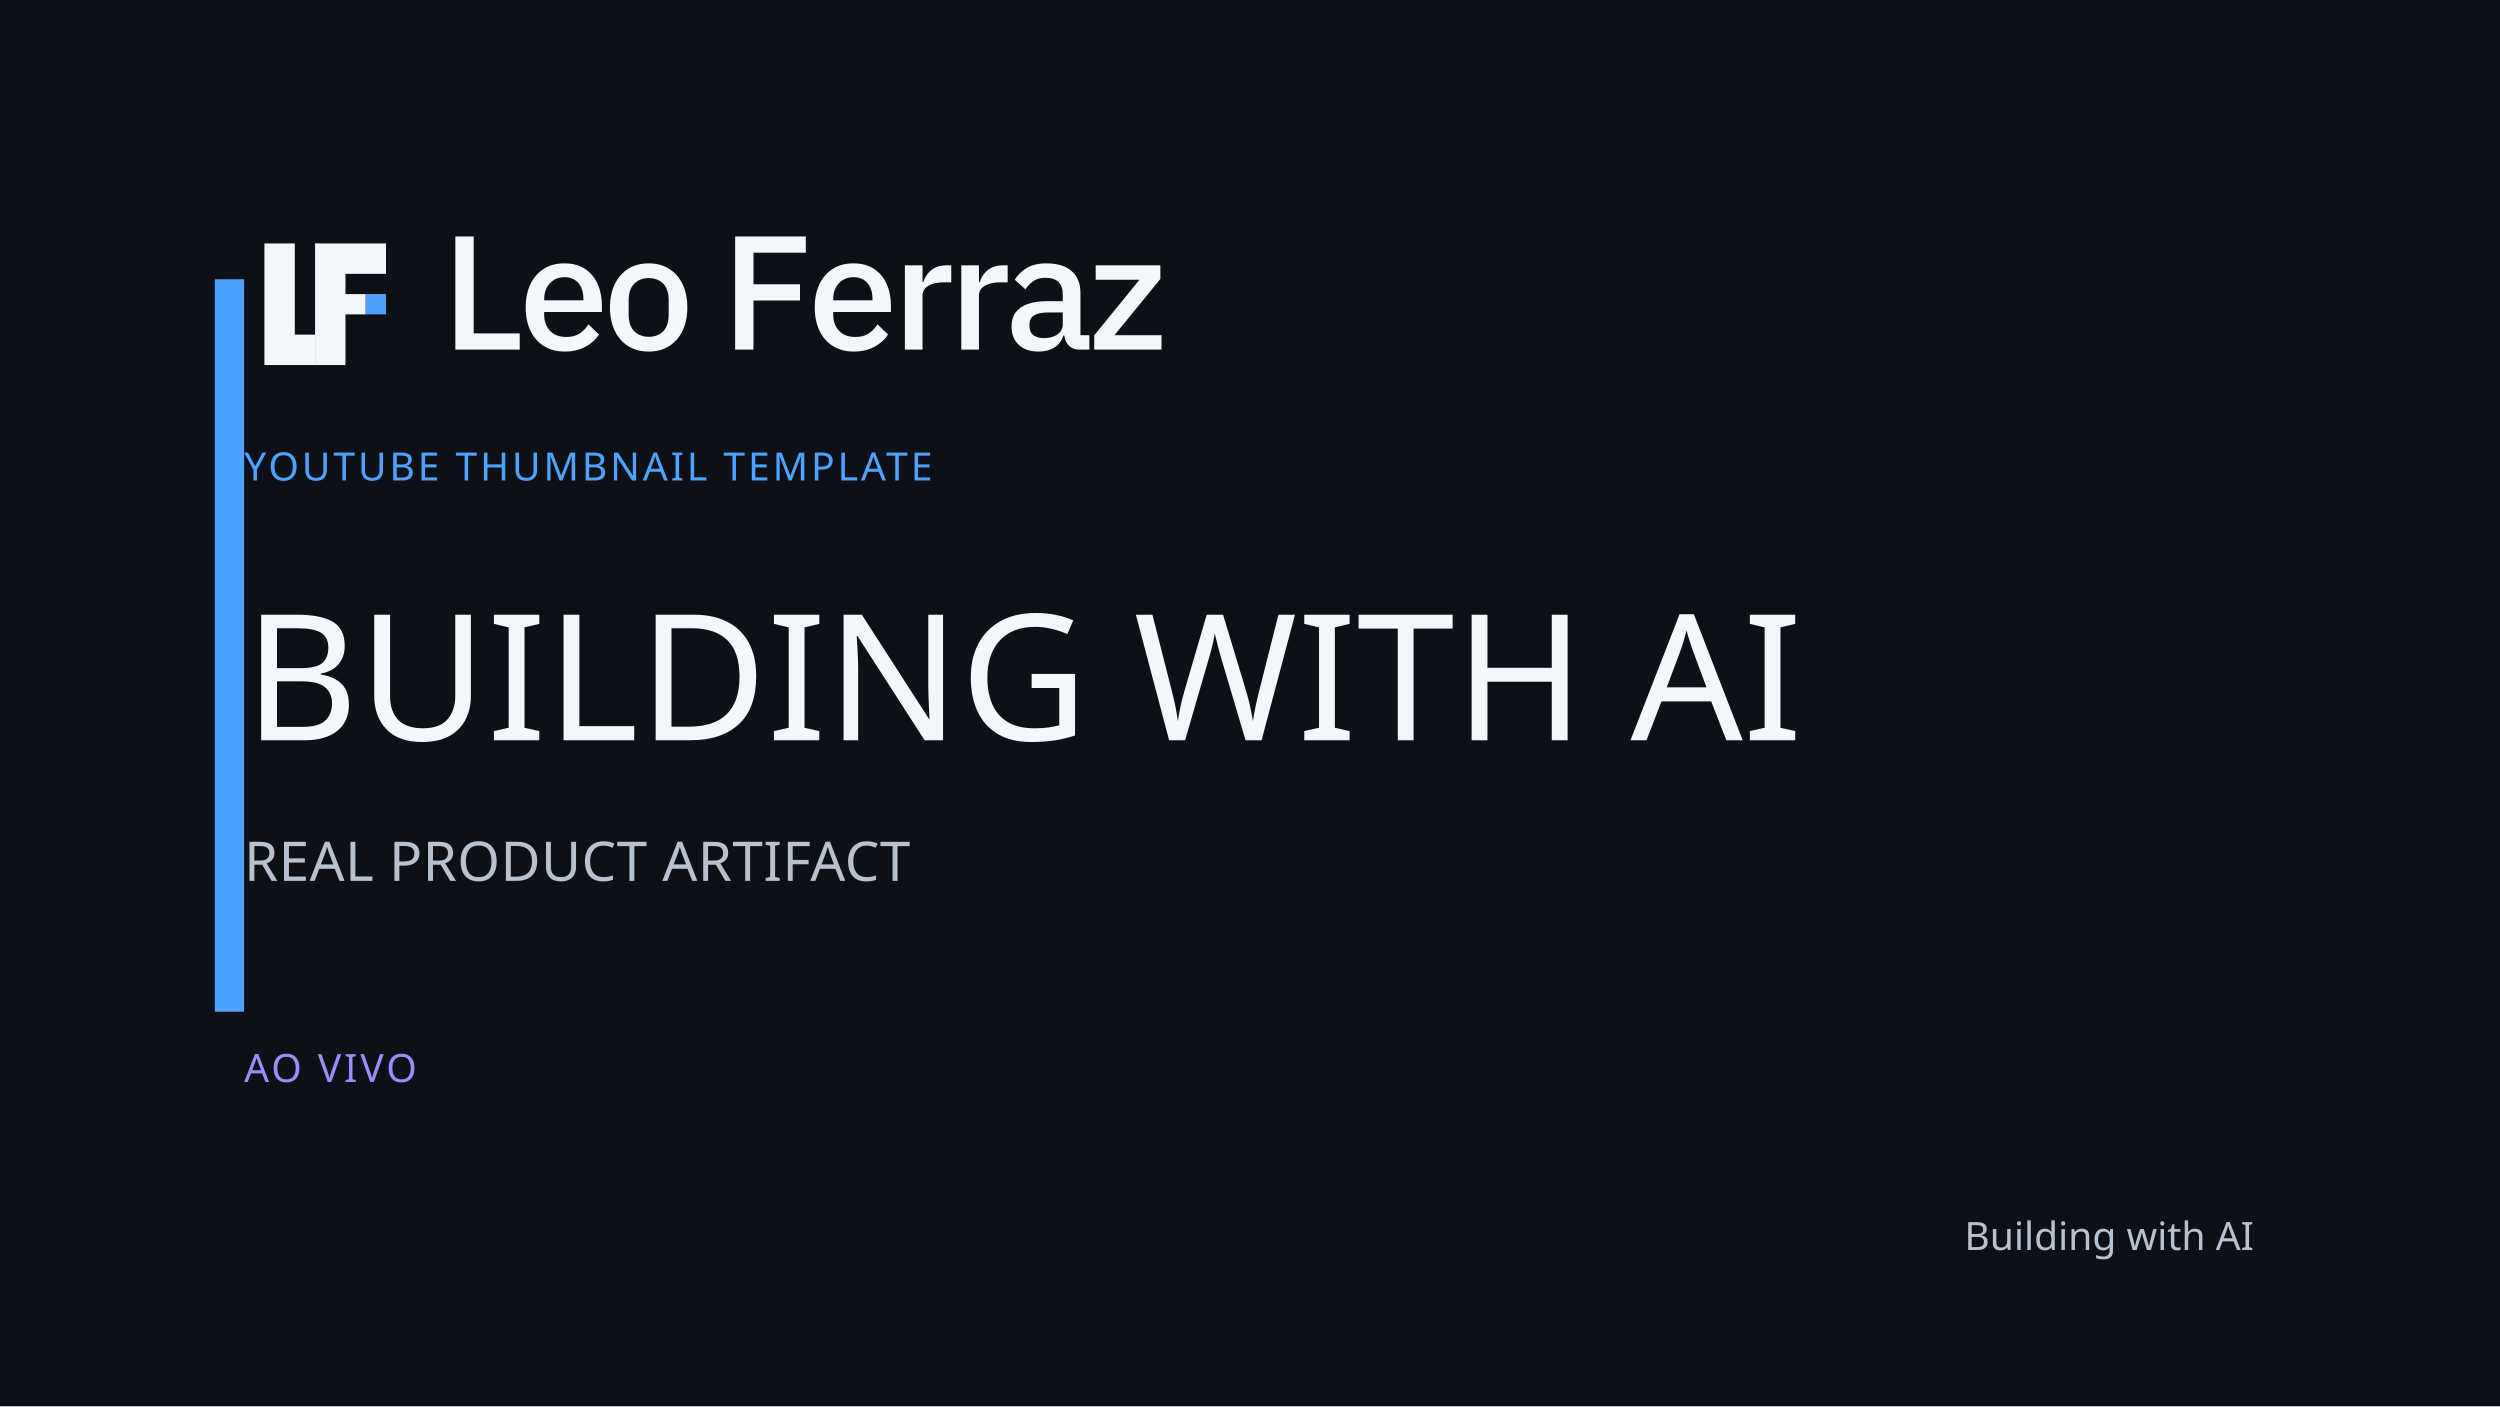
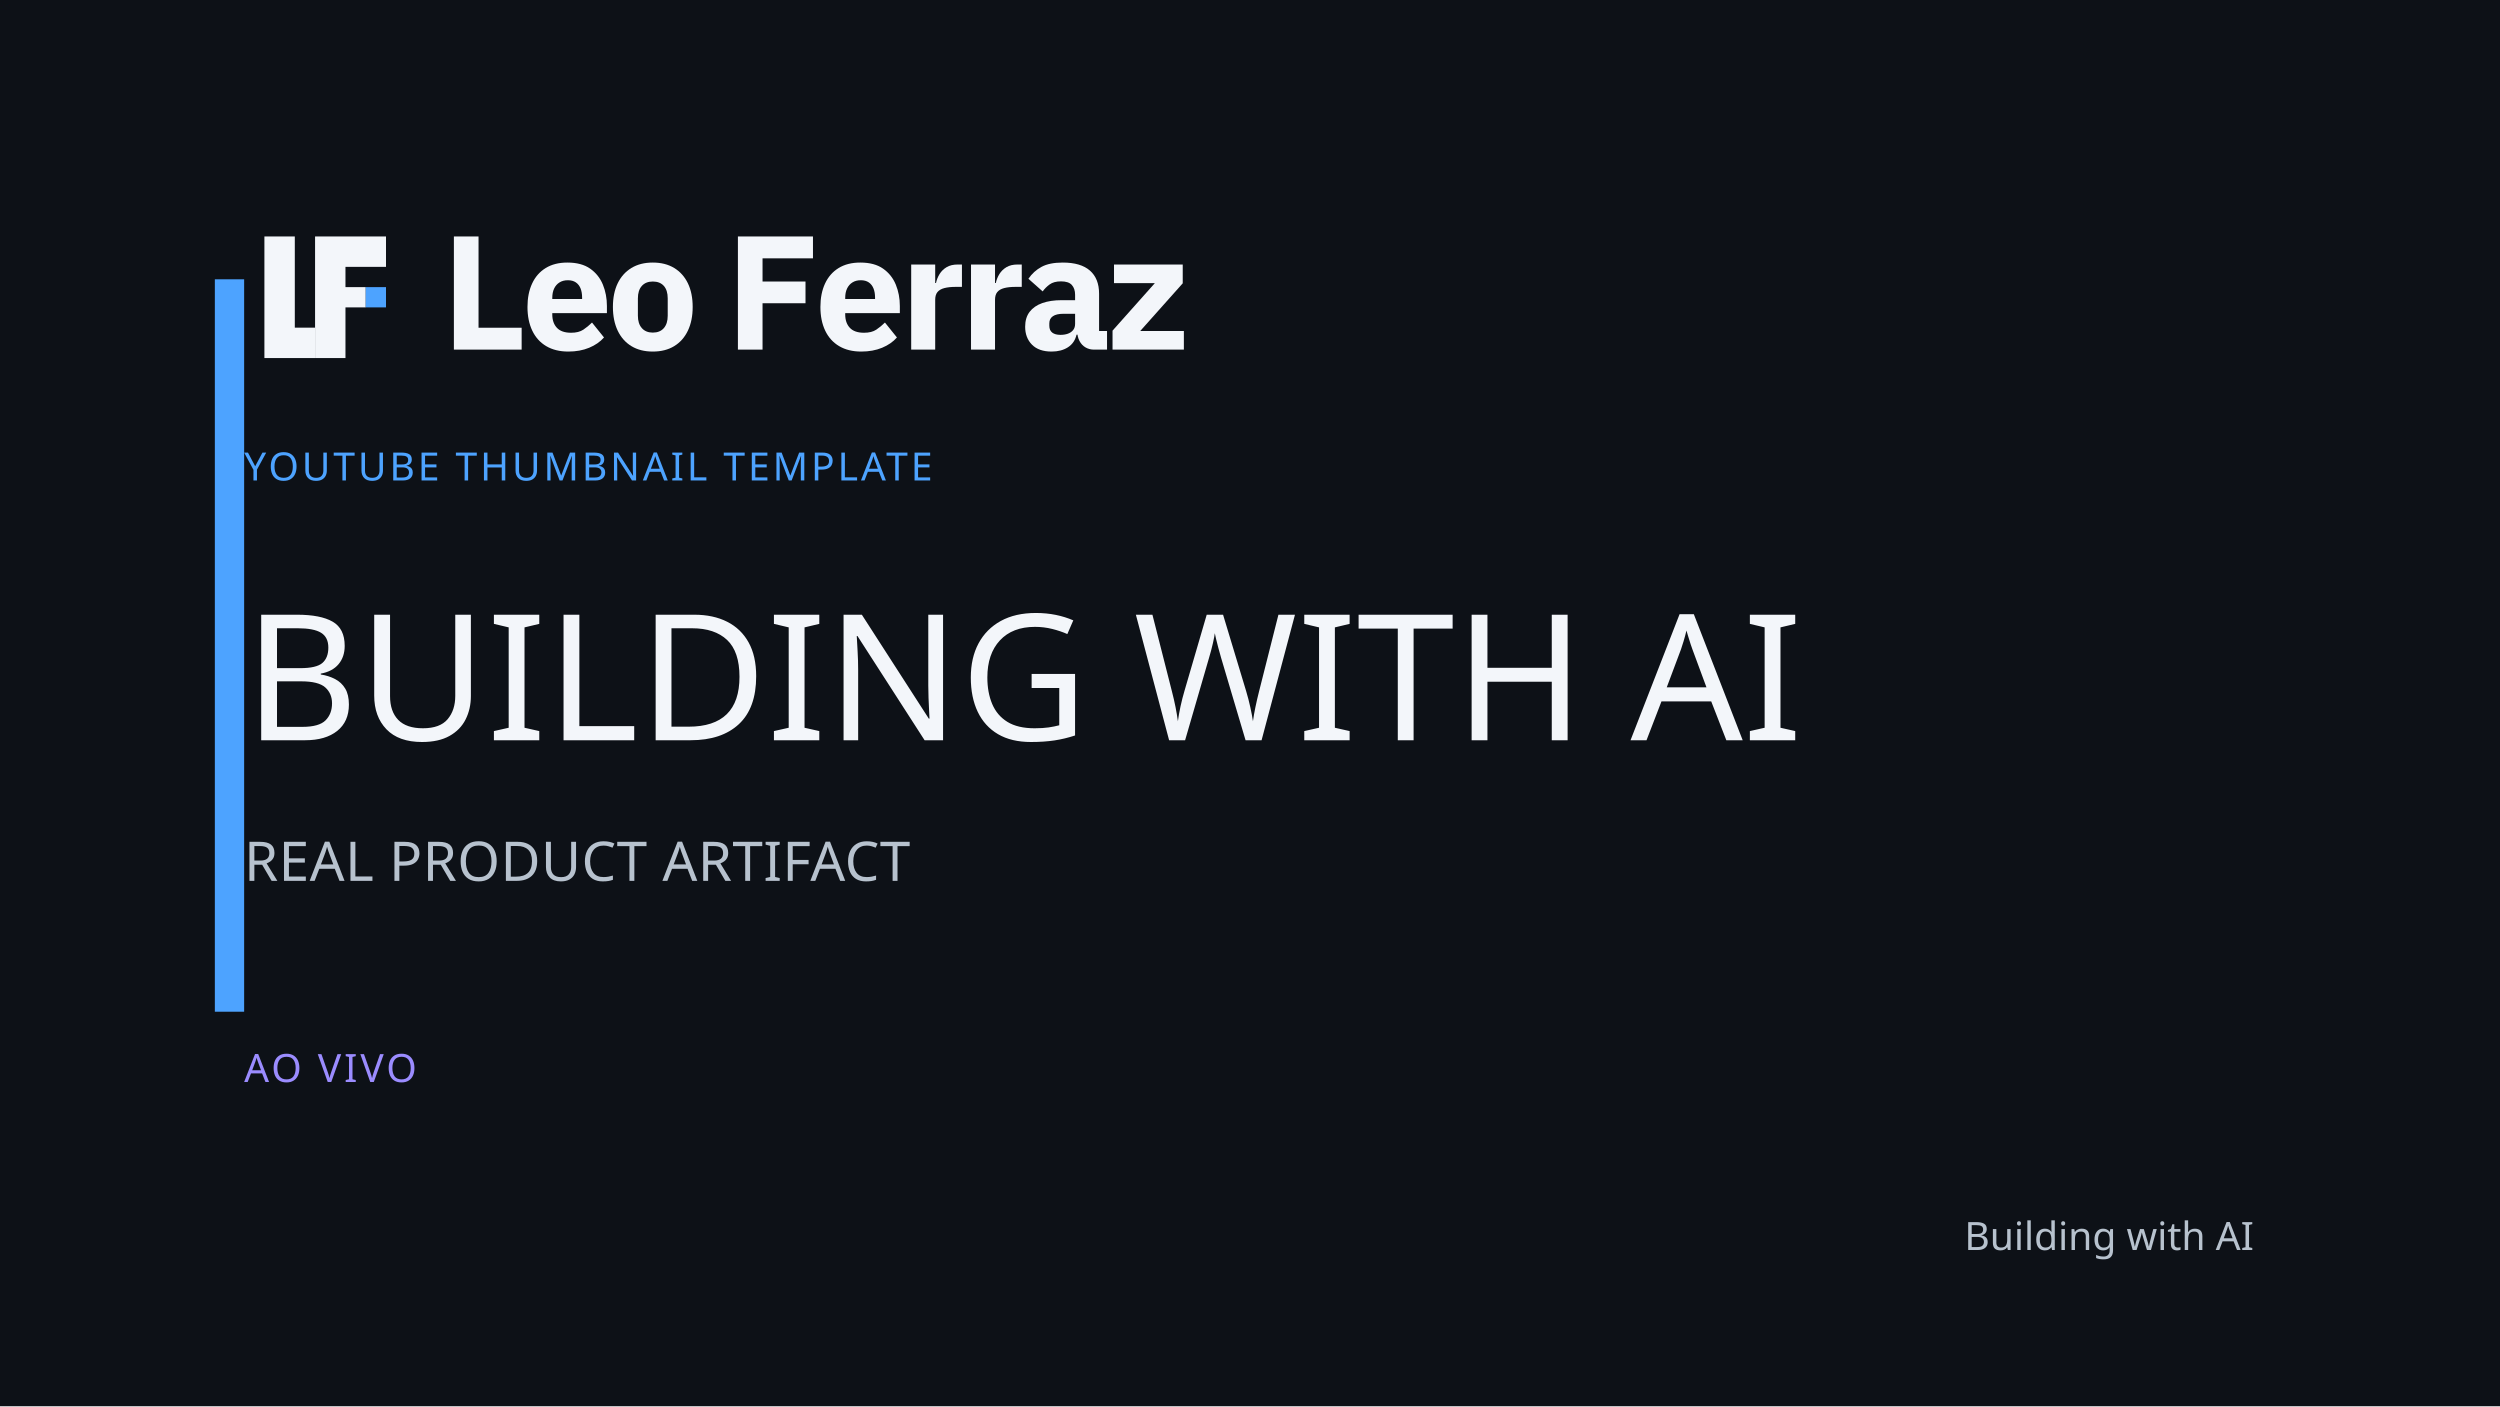
<svg xmlns="http://www.w3.org/2000/svg" viewBox="0 0 1280 720" width="1280" height="720" role="img" aria-labelledby="title">
  <rect width="1280" height="720" fill="#0D1117" />
  <rect x="110" y="143" width="15" height="375" fill="#4DA3FF" />
-   <g data-mark="constructed-lf" transform="translate(125 114.26) scale(1.297)">
+   <g data-mark="constructed-lf" transform="translate(125 110.691) scale(1.297)">
    <path d="M8 8H20V44H28V56H8Z" fill="#F3F6FA" />
    <path d="M28 8H56V20H40V28H48V36H40V56H28Z" fill="#F3F6FA" />
    <rect x="48" y="28" width="8" height="8" fill="#4DA3FF" />
  </g>
-   <path d="M266.09 179L233.14 179L233.14 121.07L242.52 121.07L242.52 170.7L266.09 170.7Z" fill="#F3F6FA" />
-   <path d="M289.16 180Q283.02 180 278.54 177.22Q274.06 174.44 271.61 169.37Q269.16 164.31 269.16 157.42Q269.16 150.53 271.57 145.51Q273.97 140.49 278.37 137.67Q282.77 134.84 288.91 134.84Q295.31 134.84 299.58 137.71Q303.85 140.57 306.01 145.47Q308.17 150.37 308.17 156.34L308.17 159.74L278.62 159.74L278.62 161.16Q278.62 166.14 281.57 169.33Q284.52 172.53 289.99 172.53Q293.98 172.53 296.72 170.78Q299.46 169.04 301.28 166.05L306.68 171.28Q304.19 175.18 299.66 177.59Q295.14 180 289.16 180ZM289.08 141.9Q285.93 141.9 283.56 143.35Q281.2 144.8 279.91 147.34Q278.62 149.87 278.62 153.19L278.62 153.77L298.71 153.77L298.71 152.94Q298.71 149.62 297.55 147.13Q296.38 144.64 294.23 143.27Q292.07 141.9 289.08 141.9Z" fill="#F3F6FA" />
-   <path d="M332.16 180Q326.1 180 321.66 177.22Q317.22 174.44 314.77 169.37Q312.32 164.31 312.32 157.42Q312.32 150.53 314.77 145.47Q317.22 140.41 321.66 137.62Q326.1 134.84 332.16 134.84Q338.13 134.84 342.57 137.62Q347.01 140.41 349.46 145.47Q351.91 150.53 351.91 157.42Q351.91 164.31 349.46 169.37Q347.01 174.44 342.57 177.22Q338.13 180 332.16 180ZM332.16 172.44Q336.81 172.44 339.59 169.58Q342.37 166.72 342.37 161.07L342.37 153.77Q342.37 148.12 339.59 145.26Q336.81 142.4 332.16 142.4Q327.59 142.4 324.73 145.26Q321.87 148.12 321.87 153.77L321.87 161.07Q321.87 166.72 324.73 169.58Q327.59 172.44 332.16 172.44Z" fill="#F3F6FA" />
-   <path d="M385.78 179L376.4 179L376.4 121.07L412.58 121.07L412.58 129.37L385.78 129.37L385.78 145.55L409.6 145.55L409.6 153.85L385.78 153.85Z" fill="#F3F6FA" />
-   <path d="M437.15 180Q431.01 180 426.53 177.22Q422.05 174.44 419.6 169.37Q417.15 164.31 417.15 157.42Q417.15 150.53 419.56 145.51Q421.96 140.49 426.36 137.67Q430.76 134.84 436.9 134.84Q443.29 134.84 447.57 137.71Q451.84 140.57 454 145.47Q456.16 150.37 456.16 156.34L456.16 159.74L426.61 159.74L426.61 161.16Q426.61 166.14 429.56 169.33Q432.5 172.53 437.98 172.53Q441.97 172.53 444.7 170.78Q447.44 169.04 449.27 166.05L454.67 171.28Q452.17 175.18 447.65 177.59Q443.13 180 437.15 180ZM437.07 141.9Q433.92 141.9 431.55 143.35Q429.18 144.8 427.9 147.34Q426.61 149.87 426.61 153.19L426.61 153.77L446.7 153.77L446.7 152.94Q446.7 149.62 445.54 147.13Q444.37 144.64 442.22 143.27Q440.06 141.9 437.07 141.9Z" fill="#F3F6FA" />
-   <path d="M472.34 179L463.3 179L463.3 135.84L472.34 135.84L472.34 144.39L472.76 144.39Q473.42 142.23 474.88 140.28Q476.33 138.33 478.73 137.09Q481.14 135.84 484.63 135.84L487.04 135.84L487.04 144.56L483.47 144.56Q479.9 144.56 477.41 145.39Q474.92 146.22 473.63 147.71Q472.34 149.2 472.34 151.44Z" fill="#F3F6FA" />
-   <path d="M501.23 179L492.18 179L492.18 135.84L501.23 135.84L501.23 144.39L501.64 144.39Q502.31 142.23 503.76 140.28Q505.21 138.33 507.62 137.09Q510.03 135.84 513.51 135.84L515.92 135.84L515.92 144.56L512.35 144.56Q508.78 144.56 506.29 145.39Q503.8 146.22 502.51 147.71Q501.23 149.2 501.23 151.44Z" fill="#F3F6FA" />
-   <path d="M557.75 179L552.69 179Q550.2 179 548.41 177.88Q546.63 176.76 545.72 174.68Q544.8 172.61 544.8 169.79L544.8 169.04L547.38 171.78L544.47 171.78Q543.23 175.76 539.91 177.88Q536.59 180 531.86 180Q525.22 180 521.56 176.51Q517.91 173.02 517.91 167.13Q517.91 162.82 520.03 159.95Q522.14 157.09 526.21 155.64Q530.28 154.18 536.34 154.18L544.14 154.18L544.14 150.53Q544.14 146.63 541.98 144.43Q539.82 142.23 535.26 142.23Q531.52 142.23 529.07 143.93Q526.63 145.63 524.97 148.12L519.57 143.23Q521.73 139.57 525.67 137.21Q529.61 134.84 535.84 134.84Q544.14 134.84 548.66 138.79Q553.19 142.73 553.19 149.95L553.19 171.61L557.75 171.61ZM544.14 159.99L536.5 159.99Q531.77 159.99 529.45 161.49Q527.12 162.98 527.12 165.8L527.12 167.3Q527.12 170.12 529.12 171.61Q531.11 173.11 534.43 173.11Q537.25 173.11 539.41 172.28Q541.57 171.45 542.85 169.87Q544.14 168.29 544.14 166.22Z" fill="#F3F6FA" />
-   <path d="M594.69 179L560.24 179L560.24 171.7L583.4 143.23L560.99 143.23L560.99 135.84L594.11 135.84L594.11 142.81L570.62 171.61L594.69 171.61Z" fill="#F3F6FA" />
+   <path d="M267.08 179L232.39 179L232.39 121.07L245.01 121.07L245.01 167.8L267.08 167.8Z" fill="#F3F6FA" />
+   <path d="M290.99 180Q284.35 180 279.66 177.22Q274.97 174.44 272.52 169.29Q270.07 164.14 270.07 157.17Q270.07 150.28 272.44 145.18Q274.8 140.07 279.37 137.25Q283.93 134.43 290.49 134.43Q297.71 134.43 302.15 137.54Q306.59 140.65 308.67 145.72Q310.74 150.78 310.74 156.67L310.74 160.32L282.77 160.32L282.77 160.99Q282.77 165.31 285.14 167.84Q287.5 170.37 292.4 170.37Q296.3 170.37 298.67 168.79Q301.03 167.21 303.11 165.14L309.25 172.78Q306.34 176.1 301.65 178.05Q296.97 180 290.99 180ZM290.74 143.48Q288.25 143.48 286.47 144.6Q284.68 145.72 283.73 147.71Q282.77 149.7 282.77 152.44L282.77 153.1L298.04 153.1L298.04 152.36Q298.04 149.7 297.26 147.71Q296.47 145.72 294.85 144.6Q293.23 143.48 290.74 143.48Z" fill="#F3F6FA" />
+   <path d="M334.23 180Q327.84 180 323.28 177.22Q318.71 174.44 316.26 169.29Q313.81 164.14 313.81 157.17Q313.81 150.12 316.26 145.05Q318.71 139.99 323.28 137.21Q327.84 134.43 334.23 134.43Q340.62 134.43 345.19 137.21Q349.75 139.99 352.2 145.05Q354.65 150.12 354.65 157.17Q354.65 164.14 352.2 169.29Q349.75 174.44 345.19 177.22Q340.62 180 334.23 180ZM334.23 170.29Q337.88 170.29 339.88 168Q341.87 165.72 341.87 161.65L341.87 152.77Q341.87 148.62 339.88 146.38Q337.88 144.14 334.23 144.14Q330.66 144.14 328.63 146.38Q326.6 148.62 326.6 152.77L326.6 161.65Q326.6 165.72 328.63 168Q330.66 170.29 334.23 170.29Z" fill="#F3F6FA" />
+   <path d="M390.42 179L377.81 179L377.81 121.07L416.24 121.07L416.24 132.27L390.42 132.27L390.42 144.14L412.42 144.14L412.42 155.26L390.42 155.26Z" fill="#F3F6FA" />
+   <path d="M440.97 180Q434.33 180 429.64 177.22Q424.95 174.44 422.5 169.29Q420.05 164.14 420.05 157.17Q420.05 150.28 422.42 145.18Q424.79 140.07 429.35 137.25Q433.92 134.43 440.47 134.43Q447.69 134.43 452.13 137.54Q456.57 140.65 458.65 145.72Q460.72 150.78 460.72 156.67L460.72 160.32L432.75 160.32L432.75 160.99Q432.75 165.31 435.12 167.84Q437.48 170.37 442.38 170.37Q446.28 170.37 448.65 168.79Q451.01 167.21 453.09 165.14L459.23 172.78Q456.33 176.1 451.64 178.05Q446.95 180 440.97 180ZM440.72 143.48Q438.23 143.48 436.45 144.6Q434.66 145.72 433.71 147.71Q432.75 149.7 432.75 152.44L432.75 153.1L448.03 153.1L448.03 152.36Q448.03 149.7 447.24 147.71Q446.45 145.72 444.83 144.6Q443.21 143.48 440.72 143.48Z" fill="#F3F6FA" />
+   <path d="M478.82 179L466.53 179L466.53 135.43L478.82 135.43L478.82 144.89L479.23 144.89Q479.73 142.48 481.06 140.32Q482.39 138.16 484.67 136.79Q486.95 135.43 490.35 135.43L492.51 135.43L492.51 146.88L489.44 146.88Q485.87 146.88 483.51 147.5Q481.14 148.12 479.98 149.54Q478.82 150.95 478.82 153.52Z" fill="#F3F6FA" />
+   <path d="M509.45 179L497.16 179L497.16 135.43L509.45 135.43L509.45 144.89L509.86 144.89Q510.36 142.48 511.69 140.32Q513.01 138.16 515.3 136.79Q517.58 135.43 520.98 135.43L523.14 135.43L523.14 146.88L520.07 146.88Q516.5 146.88 514.13 147.5Q511.77 148.12 510.61 149.54Q509.45 150.95 509.45 153.52Z" fill="#F3F6FA" />
+   <path d="M566.8 179L559.99 179Q557.75 179 555.8 177.88Q553.85 176.76 552.69 174.56Q551.53 172.36 551.53 169.29L551.53 168.21L554.18 171.36L551.19 171.36Q550.2 175.6 546.8 177.8Q543.39 180 538.41 180Q531.86 180 528.37 176.47Q524.88 172.94 524.88 167.3Q524.88 162.65 527.17 159.66Q529.45 156.67 533.64 155.18Q537.83 153.69 543.56 153.69L550.45 153.69L550.45 150.95Q550.45 147.79 548.79 145.92Q547.13 144.06 543.23 144.06Q539.57 144.06 537.42 145.63Q535.26 147.21 533.85 149.2L526.54 142.73Q529.2 138.83 533.27 136.63Q537.33 134.43 544.14 134.43Q553.35 134.43 558.04 138.54Q562.73 142.65 562.73 150.37L562.73 169.46L566.8 169.46ZM550.45 160.66L544.47 160.66Q540.9 160.66 539.08 161.9Q537.25 163.15 537.25 165.55L537.25 166.8Q537.25 169.12 538.74 170.29Q540.24 171.45 542.98 171.45Q545.05 171.45 546.71 170.87Q548.37 170.29 549.41 169.04Q550.45 167.8 550.45 165.8Z" fill="#F3F6FA" />
+   <path d="M606.14 179L569.62 179L569.62 169.29L591.28 144.97L570.37 144.97L570.37 135.43L605.56 135.43L605.56 145.05L583.81 169.46L606.14 169.46Z" fill="#F3F6FA" />
  <text x="125" y="246" fill="#4DA3FF" font-family="IBM Plex Mono" font-size="20px" font-weight="500" text-anchor="start" letter-spacing="0.075em">YOUTUBE THUMBNAIL TEMPLATE</text>
  <text x="125" y="379" fill="#F3F6FA" font-family="IBM Plex Sans" font-size="90px" font-weight="500" text-anchor="start" letter-spacing="0em">BUILDING WITH AI</text>
  <text x="125" y="451" fill="#B7C2CE" font-family="IBM Plex Mono" font-size="28px" font-weight="500" text-anchor="start" letter-spacing="0.01em">REAL PRODUCT ARTIFACT</text>
  <text x="125" y="554" fill="#9B8CFF" font-family="IBM Plex Mono" font-size="20px" font-weight="500" text-anchor="start" letter-spacing="0.075em">AO VIVO</text>
  <text x="1154" y="640" fill="#B7C2CE" font-family="IBM Plex Mono" font-size="20px" font-weight="500" text-anchor="end" letter-spacing="0em">Building with AI</text>
</svg>
